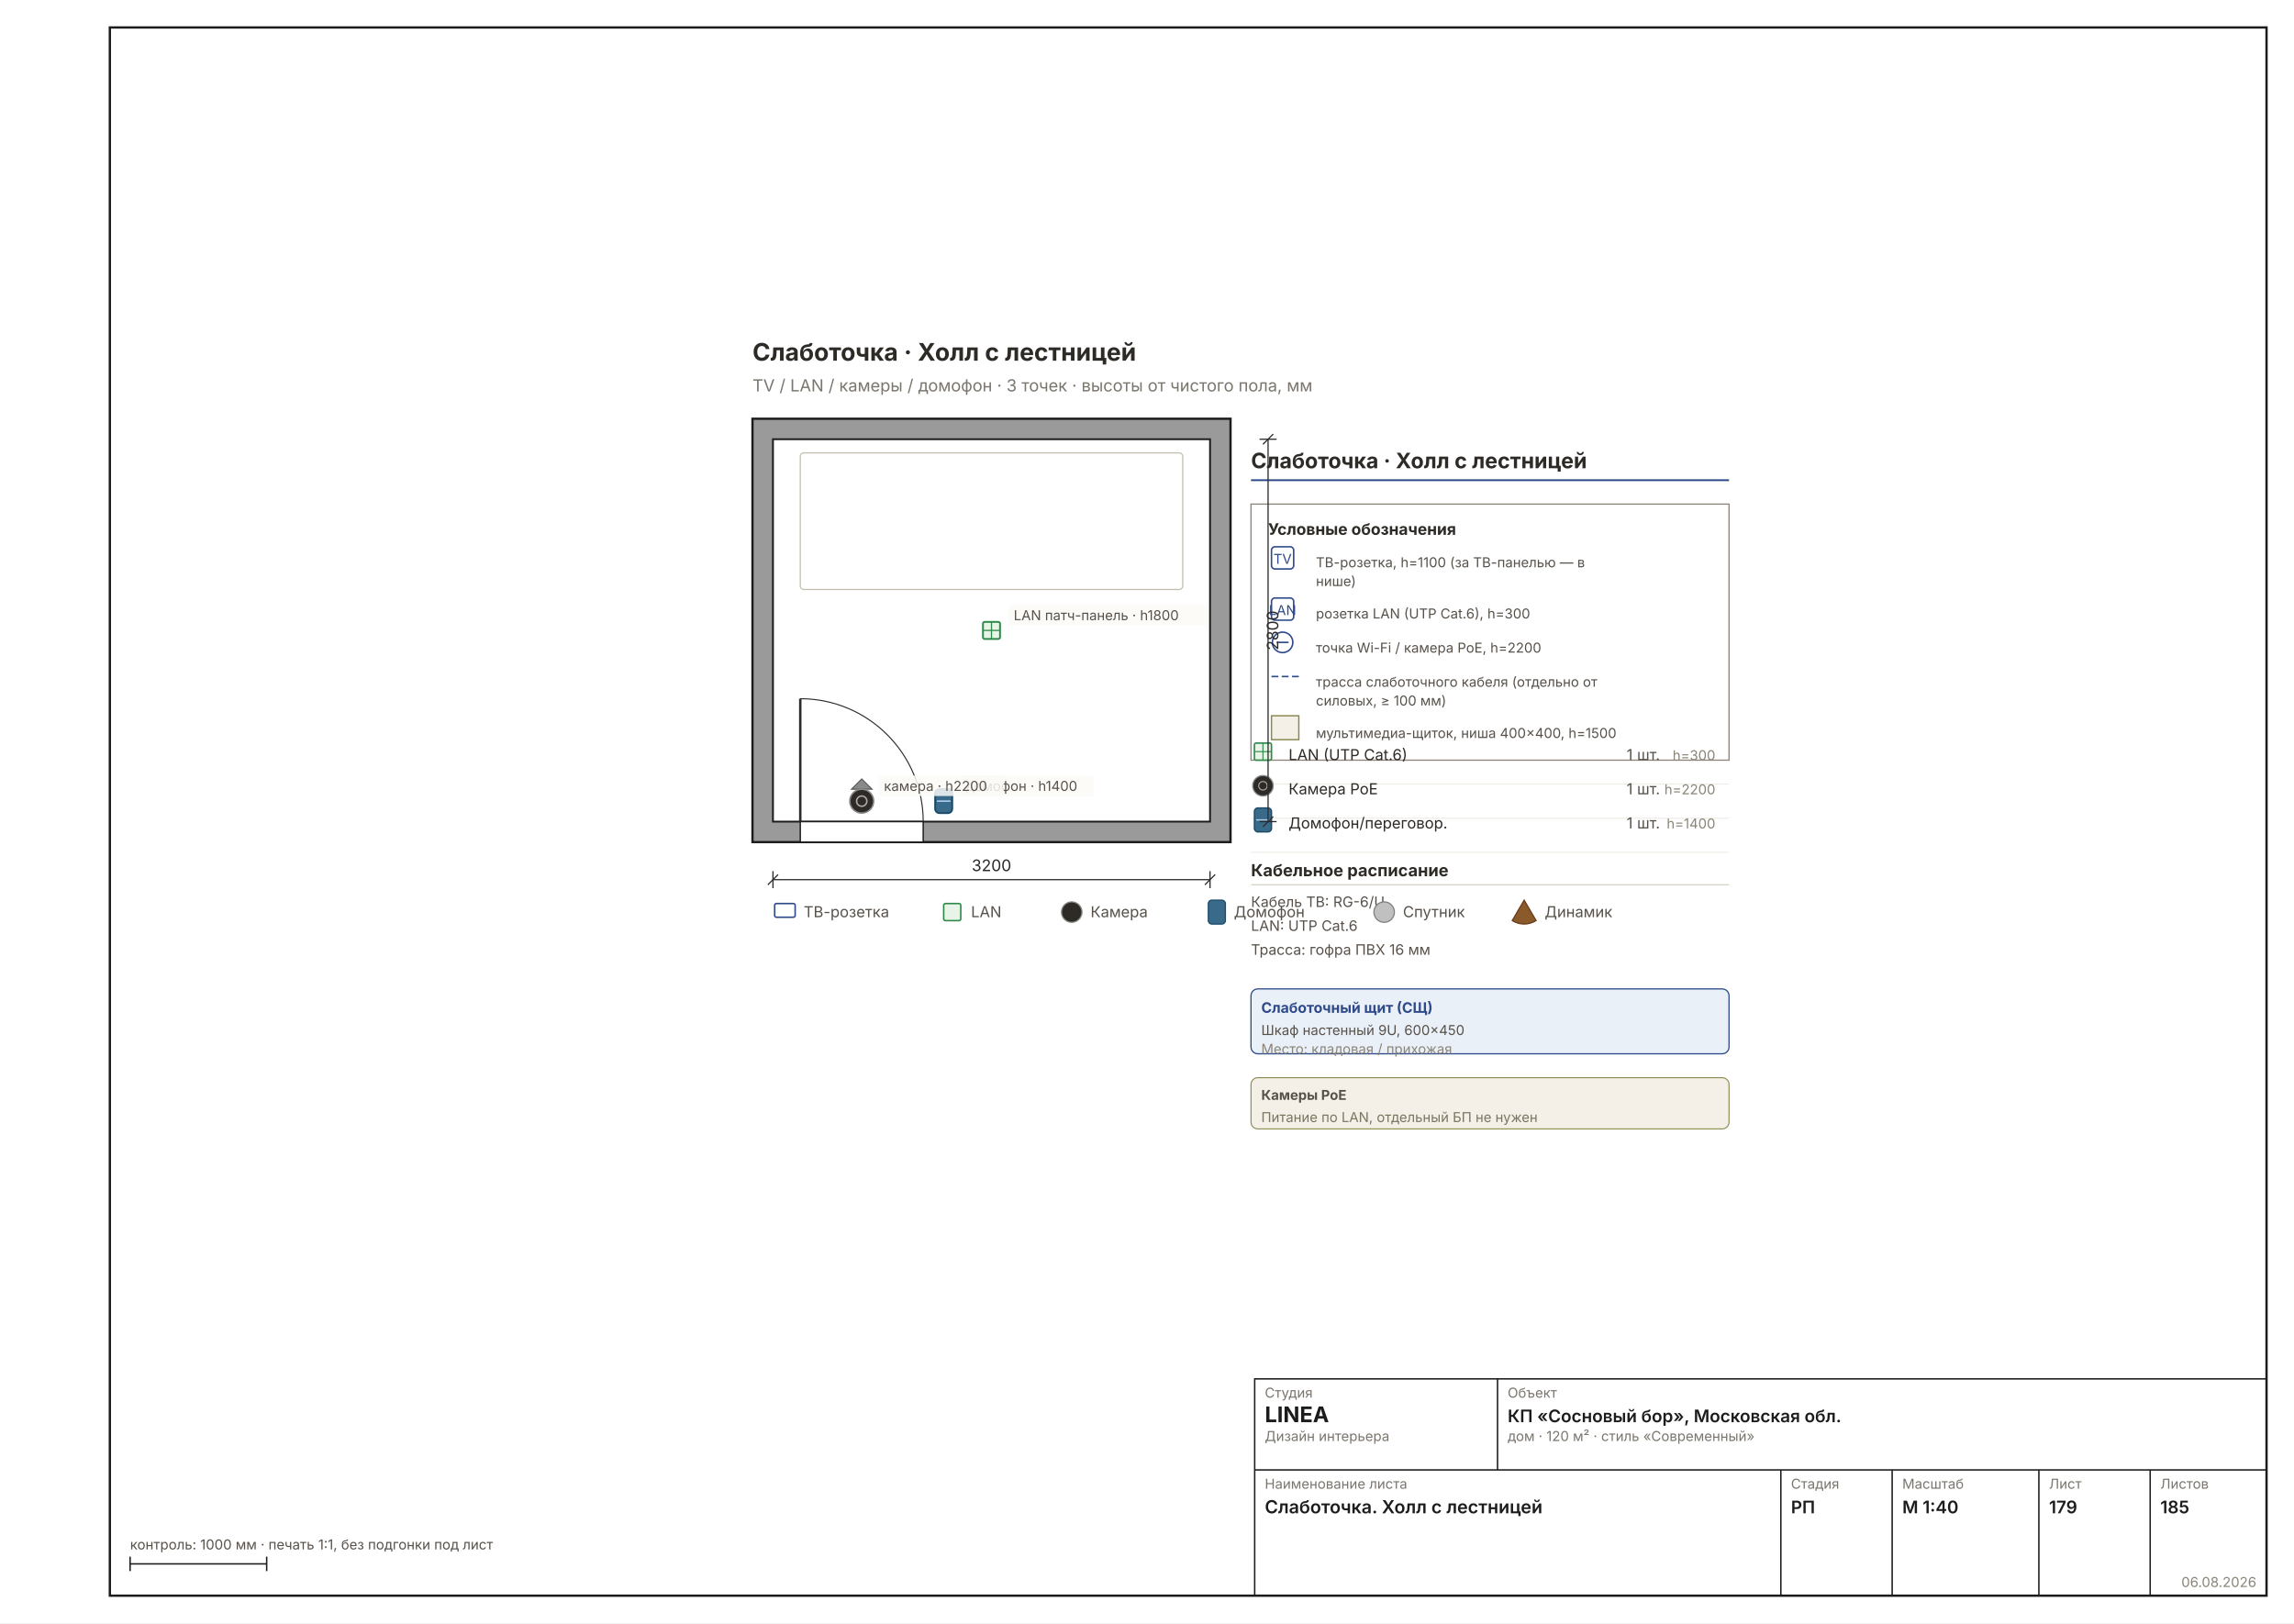
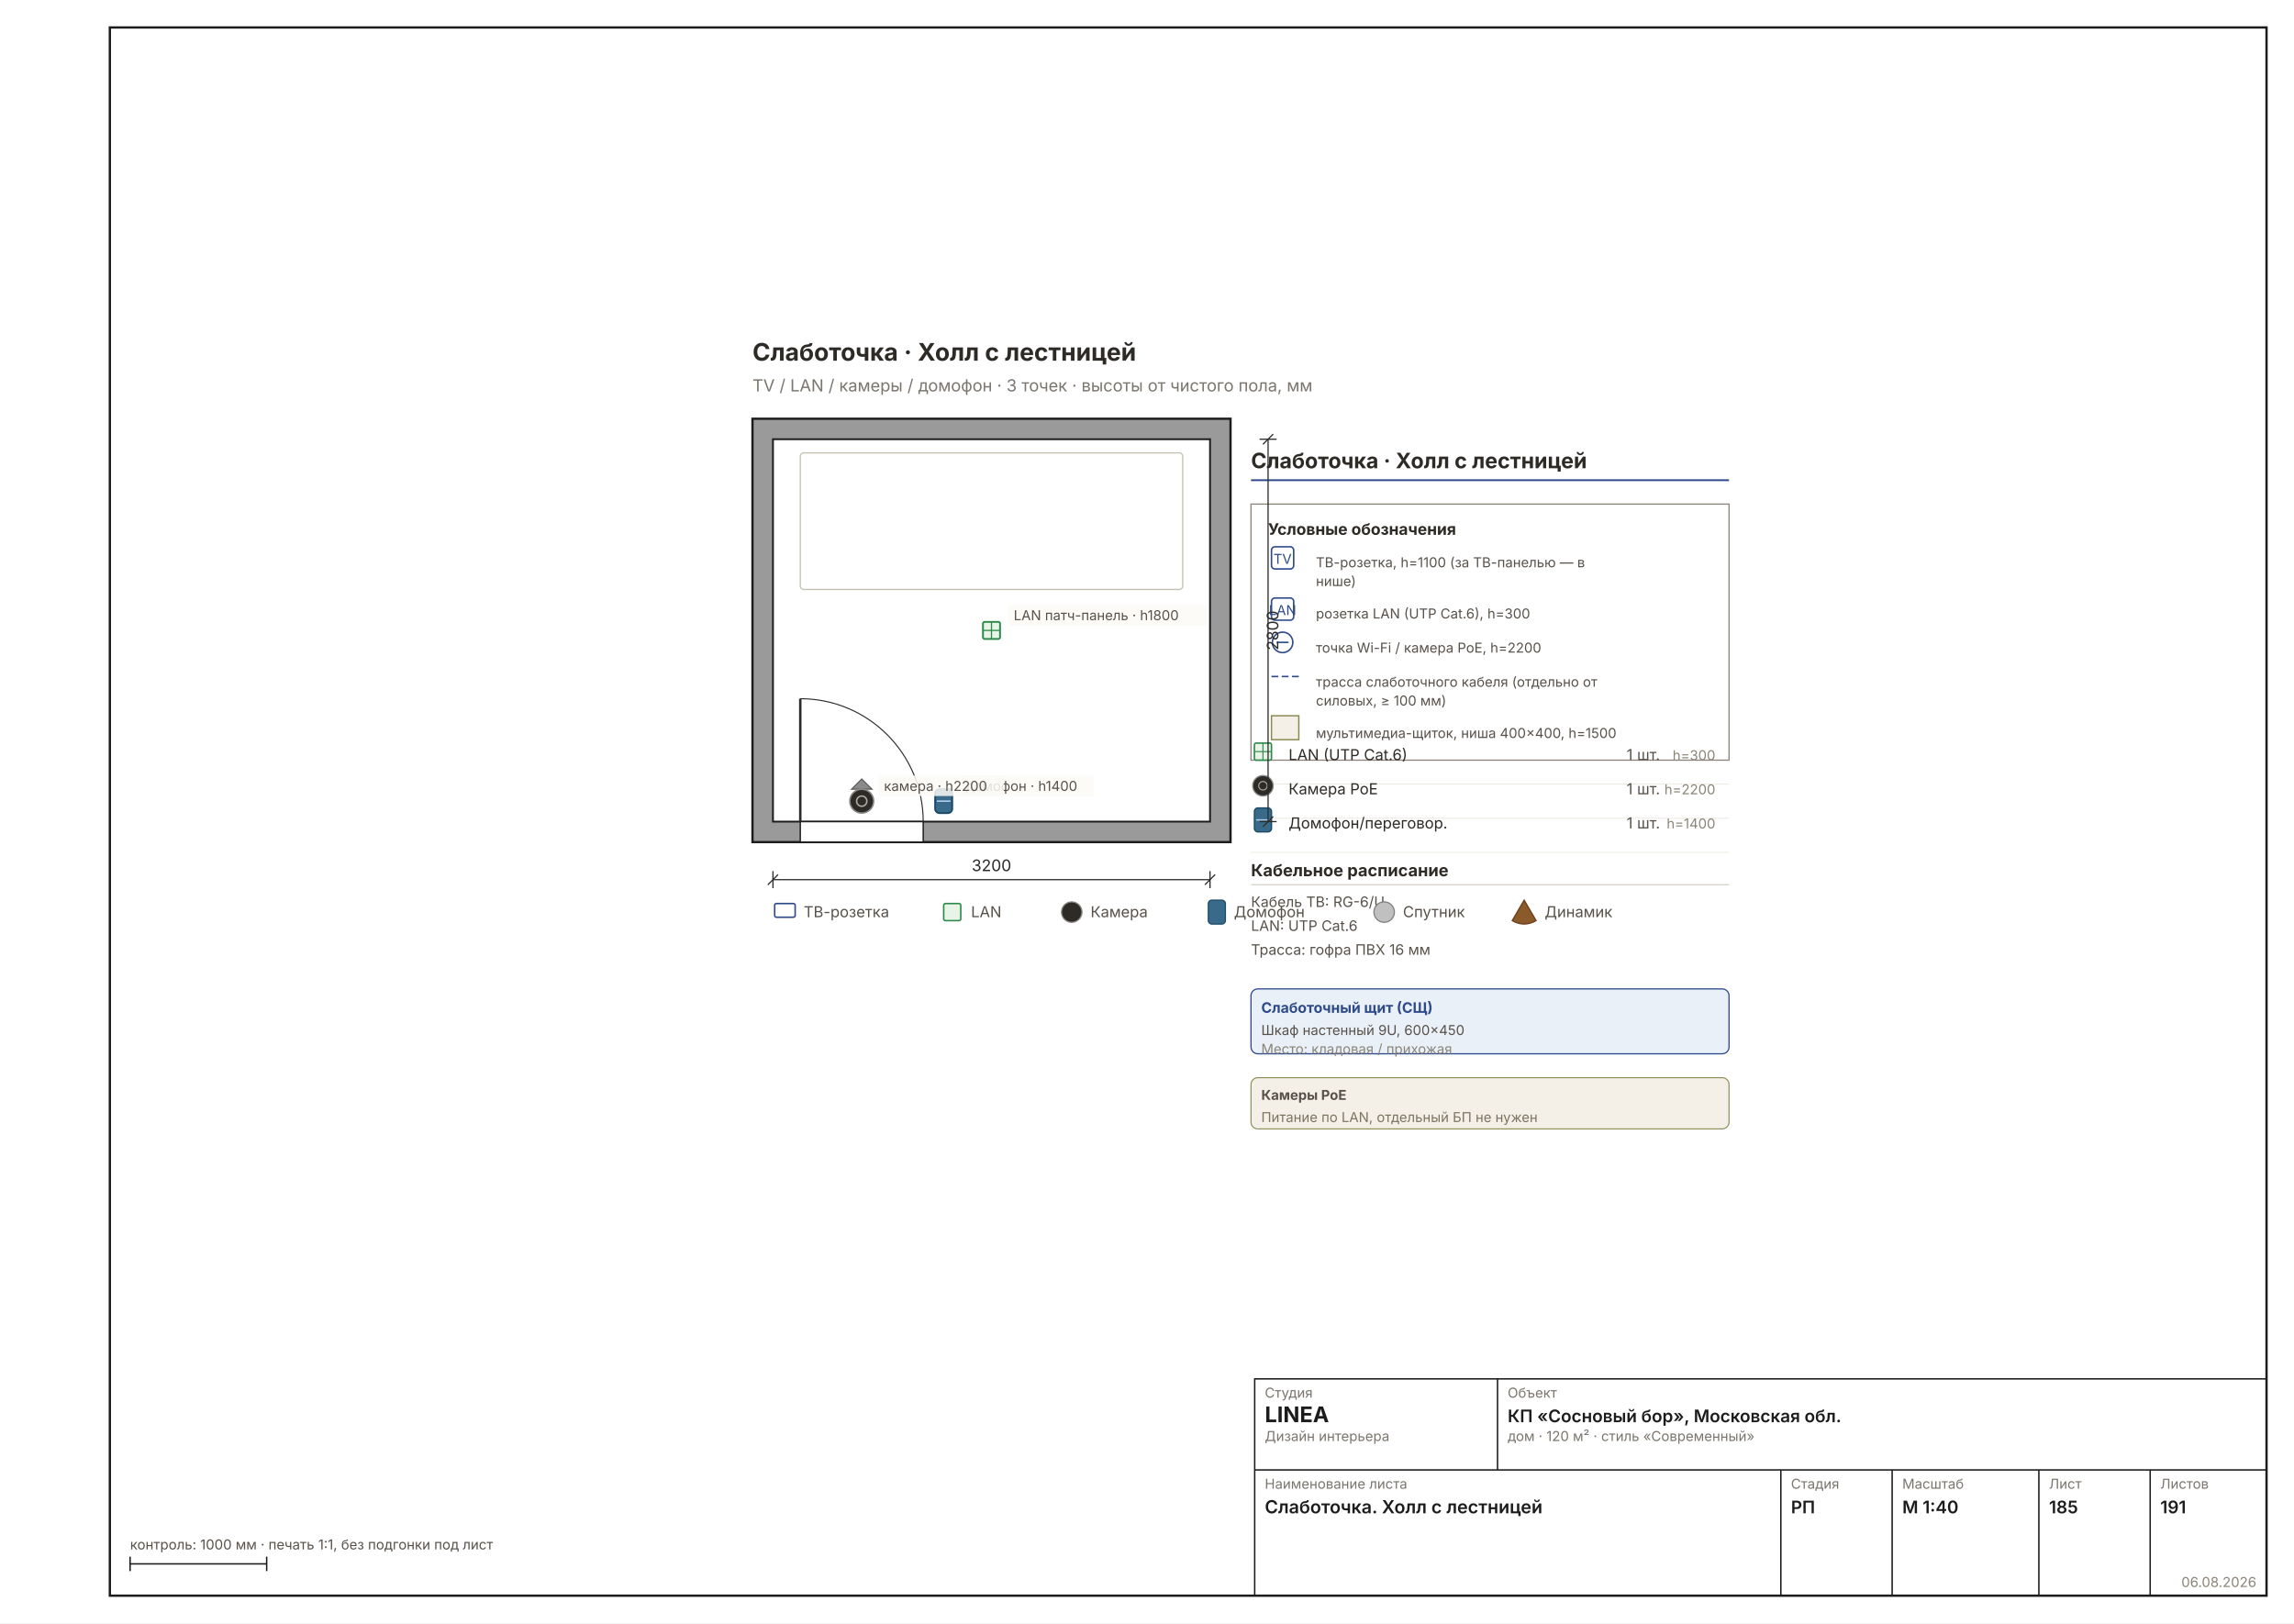
<svg xmlns="http://www.w3.org/2000/svg" width="1587" height="1123" viewBox="0 0 1587 1123" font-family="Inter, &quot;Helvetica Neue&quot;, Arial, sans-serif" data-sheet="lowvolt-room" data-scale="1:40">
  <rect width="1587" height="1123" fill="#FFFFFF" />
  <rect x="76" y="19" width="1492" height="1085" fill="none" stroke="#1C1C1C" stroke-width="1.6" />
  <g transform="translate(428.4417 197.5872) scale(1.1811)">
    <defs>
-       <pattern id="rh179" width="7" height="7" patternUnits="userSpaceOnUse" patternTransform="rotate(45)">
+       <pattern id="rh185" width="7" height="7" patternUnits="userSpaceOnUse" patternTransform="rotate(45)">
        <rect width="7" height="7" fill="#9A9A9A" />
        <line x1="0" y1="0" x2="0" y2="7" stroke="#6E6E6E" stroke-width="1.78" />
      </pattern>
    </defs>
    <rect x="78" y="78" width="280" height="248" fill="#9A9A9A" stroke="#1C1C1C" stroke-width="1.33" />
    <rect x="90" y="90" width="256" height="224" fill="#FFFFFF" stroke="#1C1C1C" stroke-width="1.07" />
    <rect x="106" y="314" width="72" height="12" fill="#FFFFFF" stroke="#1C1C1C" stroke-width="0.80" />
    <line x1="106" y1="314" x2="106" y2="242" stroke="#2A2A2A" stroke-width="1.42" />
    <path d="M 178 314 A 72 72 0 0 0 106 242" fill="none" stroke="#2A2A2A" stroke-width="0.62" />
    <rect x="106" y="98" width="224" height="80" fill="none" stroke="#C5BFB2" stroke-width="0.71" rx="2" />
    <rect x="185" y="295" width="10" height="14" rx="2.5" fill="#3A6A8A" stroke="#1A4A6A" stroke-width="1.07" />
    <line x1="186" y1="302" x2="194" y2="302" stroke="#AACCE8" stroke-width="0.89" />
    <path d="M 136 295 L 148 295 L 142 289 Z" fill="#8A8A8A" stroke="#555" stroke-width="0.62" />
    <circle cx="142" cy="302" r="7" fill="#2E2A26" stroke="#8A8A8A" stroke-width="0.89" />
    <circle cx="142" cy="302" r="3" fill="none" stroke="#AAAAAA" stroke-width="0.89" />
    <rect x="213" y="197" width="10" height="10" rx="1" fill="#E8F4E8" stroke="#2E8A4A" stroke-width="1.07" />
    <line x1="213" y1="202" x2="223" y2="202" stroke="#2E8A4A" stroke-width="0.71" />
    <line x1="218" y1="197" x2="218" y2="207" stroke="#2E8A4A" stroke-width="0.71" />
    <rect x="200" y="287" width="78" height="12" fill="#FBFAF6D9" />
    <text x="203" y="296" font-size="8.00" fill="#57514A">домофон · h1400</text>
    <rect x="152" y="287" width="73.2" height="12" fill="#FBFAF6D9" />
    <text x="155" y="296" font-size="8.00" fill="#57514A">камера · h2200</text>
    <rect x="228" y="187" width="116.4" height="12" fill="#FBFAF6D9" />
    <text x="231" y="196" font-size="8.00" fill="#57514A">LAN патч-панель · h1800</text>
    <text x="370" y="107" font-size="12.45" font-weight="700" fill="#2E2A26">Слаботочка · Холл с лестницей</text>
    <line x1="370" y1="114" x2="650" y2="114" stroke="#2E4A8A" stroke-width="1.07" />
    <g data-el="legend">
      <rect x="370" y="128" width="280" height="150" fill="none" stroke="#8A8478" stroke-width="0.71" />
      <text x="380" y="146" font-size="9.33" font-weight="700" fill="#2E2A26">Условные обозначения</text>
      <g stroke="#2E4A8A" fill="#FFF" stroke-width="0.89">
        <rect x="382" y="153" width="13" height="13" rx="2" />
        <text x="388.5" y="163" font-size="8.00" text-anchor="middle" fill="#2E4A8A" stroke="none">TV</text>
      </g>
      <text x="408" y="165" font-size="8.00" fill="#57514A">ТВ-розетка, h=1100 (за ТВ-панелью — в</text>
      <text x="408" y="176" font-size="8.00" fill="#57514A">нише)</text>
      <g stroke="#2E4A8A" fill="#FFF" stroke-width="0.89">
        <rect x="382" y="183" width="13" height="13" rx="2" />
        <text x="388.5" y="193" font-size="8.00" text-anchor="middle" fill="#2E4A8A" stroke="none">LAN</text>
      </g>
      <text x="408" y="195" font-size="8.00" fill="#57514A">розетка LAN (UTP Cat.6), h=300</text>
      <g stroke="#2E4A8A" fill="none" stroke-width="0.89">
        <circle cx="388.5" cy="209" r="6" />
        <path d="M 385 209 L 392 209" />
      </g>
      <text x="408" y="215" font-size="8.00" fill="#57514A">точка Wi-Fi / камера PoE, h=2200</text>
      <g stroke="#2E4A8A" fill="none" stroke-width="0.89" stroke-dasharray="4 2">
        <line x1="382" y1="229" x2="398" y2="229" />
      </g>
      <text x="408" y="235" font-size="8.00" fill="#57514A">трасса слаботочного кабеля (отдельно от</text>
      <text x="408" y="246" font-size="8.00" fill="#57514A">силовых, ≥ 100 мм)</text>
      <g stroke="#8A8A50" fill="#F4F0E8" stroke-width="0.80">
        <rect x="382" y="252" width="16" height="14" />
      </g>
      <text x="408" y="265" font-size="8.00" fill="#57514A">мультимедиа-щиток, ниша 400×400, h=1500</text>
    </g>
    <rect x="372" y="268" width="10" height="10" rx="1" fill="#E8F4E8" stroke="#2E8A4A" stroke-width="0.89" />
    <line x1="372" y1="273" x2="382" y2="273" stroke="#2E8A4A" stroke-width="0.62" />
    <line x1="377" y1="268" x2="377" y2="278" stroke="#2E8A4A" stroke-width="0.62" />
    <text x="392" y="278" font-size="8.89" fill="#2E2A26">LAN (UTP Cat.6)</text>
    <text x="590" y="278" font-size="8.89" fill="#57514A">1 шт.</text>
    <text x="642" y="278" font-size="8.00" fill="#8A8478" text-anchor="end">h=300</text>
    <line x1="370" y1="292" x2="650" y2="292" stroke="#EDEBE4" stroke-width="0.58" />
    <circle cx="377" cy="293" r="6" fill="#2E2A26" stroke="#8A8A8A" stroke-width="0.71" />
    <circle cx="377" cy="293" r="2.5" fill="none" stroke="#AAA" stroke-width="0.62" />
    <text x="392" y="298" font-size="8.89" fill="#2E2A26">Камера PoE</text>
    <text x="590" y="298" font-size="8.89" fill="#57514A">1 шт.</text>
    <text x="642" y="298" font-size="8.00" fill="#8A8478" text-anchor="end">h=2200</text>
    <line x1="370" y1="312" x2="650" y2="312" stroke="#EDEBE4" stroke-width="0.58" />
    <rect x="372" y="306" width="10" height="14" rx="2" fill="#3A6A8A" stroke="#1A4A6A" stroke-width="0.80" />
    <line x1="373" y1="313" x2="381" y2="313" stroke="#AACCE8" stroke-width="0.80" />
    <text x="392" y="318" font-size="8.89" fill="#2E2A26">Домофон/переговор.</text>
    <text x="590" y="318" font-size="8.89" fill="#57514A">1 шт.</text>
    <text x="642" y="318" font-size="8.00" fill="#8A8478" text-anchor="end">h=1400</text>
    <line x1="370" y1="332" x2="650" y2="332" stroke="#EDEBE4" stroke-width="0.58" />
    <text x="370" y="346" font-size="9.78" font-weight="700" fill="#2E2A26">Кабельное расписание</text>
    <line x1="370" y1="351" x2="650" y2="351" stroke="#D8D2C6" stroke-width="0.71" />
    <text x="370" y="364" font-size="8.45" fill="#57514A">Кабель ТВ: RG-6/U</text>
    <text x="370" y="378" font-size="8.45" fill="#57514A">LAN: UTP Cat.6</text>
    <text x="370" y="392" font-size="8.45" fill="#57514A">Трасса: гофра ПВХ 16 мм</text>
    <rect x="370" y="412" width="280" height="38" rx="4" fill="#EAF0F8" stroke="#2E4A8A" stroke-width="0.71" />
    <text x="376" y="426" font-size="8.45" font-weight="700" fill="#2E4A8A">Слаботочный щит (СЩ)</text>
    <text x="376" y="439" font-size="8.00" fill="#57514A">Шкаф настенный 9U, 600×450</text>
    <text x="376" y="450" font-size="8.00" fill="#8A8478">Место: кладовая / прихожая</text>
    <rect x="370" y="464" width="280" height="30" rx="4" fill="#F4F0E8" stroke="#8A8A50" stroke-width="0.62" />
    <text x="376" y="477" font-size="8.00" font-weight="700" fill="#57514A">Камеры PoE</text>
    <text x="376" y="490" font-size="8.00" fill="#7A7560">Питание по LAN, отдельный БП не нужен</text>
    <g font-size="8.89" fill="#57514A">
      <rect x="91" y="362" width="12" height="8" rx="1" fill="white" stroke="#2E4A8A" stroke-width="0.89" />
      <text x="108" y="370">ТВ-розетка</text>
      <rect x="190" y="362" width="10" height="10" rx="1" fill="#E8F4E8" stroke="#2E8A4A" stroke-width="0.89" />
      <text x="206" y="370">LAN</text>
      <circle cx="265" cy="367" r="6" fill="#2E2A26" stroke="#8A8A8A" stroke-width="0.71" />
      <text x="276" y="370">Камера</text>
      <rect x="345" y="360" width="10" height="14" rx="2" fill="#3A6A8A" stroke="#1A4A6A" stroke-width="0.71" />
      <text x="360" y="370">Домофон</text>
      <circle cx="448" cy="367" r="6" fill="#C0C0C0" stroke="#808080" stroke-width="0.71" />
      <text x="459" y="370">Спутник</text>
      <path d="M 530 360 L 537 372 Q 530 376 523 372 Z" fill="#8A5A2A" stroke="#6A3A1A" stroke-width="0.71" />
      <text x="542" y="370">Динамик</text>
    </g>
    <g data-el="dim" stroke="#2A2A2A" stroke-width="0.71" fill="none">
      <line x1="90" y1="348" x2="346" y2="348" />
      <line x1="90" y1="343" x2="90" y2="353" />
      <line x1="346" y1="343" x2="346" y2="353" />
      <line x1="87" y1="351" x2="93" y2="345" />
      <line x1="343" y1="351" x2="349" y2="345" />
    </g>
    <text x="218" y="343" font-size="9.33" fill="#2A2A2A" text-anchor="middle">3200</text>
    <g data-el="dim" stroke="#2A2A2A" stroke-width="0.71" fill="none">
      <line x1="380" y1="90" x2="380" y2="314" />
      <line x1="375" y1="90" x2="385" y2="90" />
      <line x1="375" y1="314" x2="385" y2="314" />
      <line x1="377" y1="93" x2="383" y2="87" />
      <line x1="377" y1="317" x2="383" y2="311" />
    </g>
    <text x="386" y="202" font-size="9.33" fill="#2A2A2A" transform="rotate(-90 386 202)" text-anchor="middle">2800</text>
    <text x="78" y="44" font-size="14.22" font-weight="700" fill="#2E2A26">Слаботочка · Холл с лестницей</text>
    <text x="78" y="62" font-size="9.78" fill="#7A756D">TV / LAN / камеры / домофон · 3 точек · высоты от чистого пола, мм</text>
  </g>
  <g data-el="stamp" stroke="#1C1C1C" stroke-width="1" fill="none">
    <rect x="868" y="954" width="700" height="150" />
    <line x1="868" y1="1017" x2="1568" y2="1017" />
    <line x1="1036" y1="954" x2="1036" y2="1017" />
    <line x1="1232" y1="1017" x2="1232" y2="1104" />
    <line x1="1309" y1="1017" x2="1309" y2="1104" />
    <line x1="1410.5" y1="1017" x2="1410.5" y2="1104" />
    <line x1="1487.5" y1="1017" x2="1487.5" y2="1104" />
  </g>
  <text x="875" y="967" font-size="9.5" fill="#7A756D">Студия</text>
  <text x="875" y="984" font-size="15" font-weight="700" fill="#1C1C1C">LINEA</text>
  <text x="875" y="997" font-size="9.5" fill="#7A756D">Дизайн интерьера</text>
  <text x="1043" y="967" font-size="9.5" fill="#7A756D">Объект</text>
  <text x="1043" y="984" font-size="12" font-weight="600" fill="#1C1C1C">КП «Сосновый бор», Московская обл.</text>
  <text x="1043" y="997" font-size="9.5" fill="#7A756D">дом · 120 м² · стиль «Современный»</text>
  <text x="875" y="1030" font-size="9.5" fill="#7A756D">Наименование листа</text>
  <text x="875" y="1047" font-size="12.5" font-weight="600" fill="#1C1C1C">Слаботочка. Холл с лестницей</text>
  <text x="1239" y="1030" font-size="9.5" fill="#7A756D">Стадия</text>
  <text x="1239" y="1047" font-size="12" font-weight="600" fill="#1C1C1C">РП</text>
  <text x="1316" y="1030" font-size="9.5" fill="#7A756D">Масштаб</text>
  <text x="1316" y="1047" font-size="12" font-weight="600" fill="#1C1C1C">М 1:40</text>
  <text x="1417.5" y="1030" font-size="9.5" fill="#7A756D">Лист</text>
-   <text x="1417.5" y="1047" font-size="12" font-weight="600" fill="#1C1C1C">179</text>
+   <text x="1417.5" y="1047" font-size="12" font-weight="600" fill="#1C1C1C">185</text>
  <text x="1494.5" y="1030" font-size="9.5" fill="#7A756D">Листов</text>
-   <text x="1494.5" y="1047" font-size="12" font-weight="600" fill="#1C1C1C">185</text>
+   <text x="1494.5" y="1047" font-size="12" font-weight="600" fill="#1C1C1C">191</text>
  <text x="1561" y="1098" font-size="9.5" fill="#8A8478" text-anchor="end">06.08.2026</text>
  <g stroke="#1C1C1C" stroke-width="1">
    <line x1="90" y1="1082" x2="184.488" y2="1082" />
    <line x1="90" y1="1077" x2="90" y2="1087" />
    <line x1="184.488" y1="1077" x2="184.488" y2="1087" />
  </g>
  <text x="90" y="1072" font-size="9.5" fill="#57514A">контроль: 1000 мм · печать 1:1, без подгонки под лист</text>
</svg>
